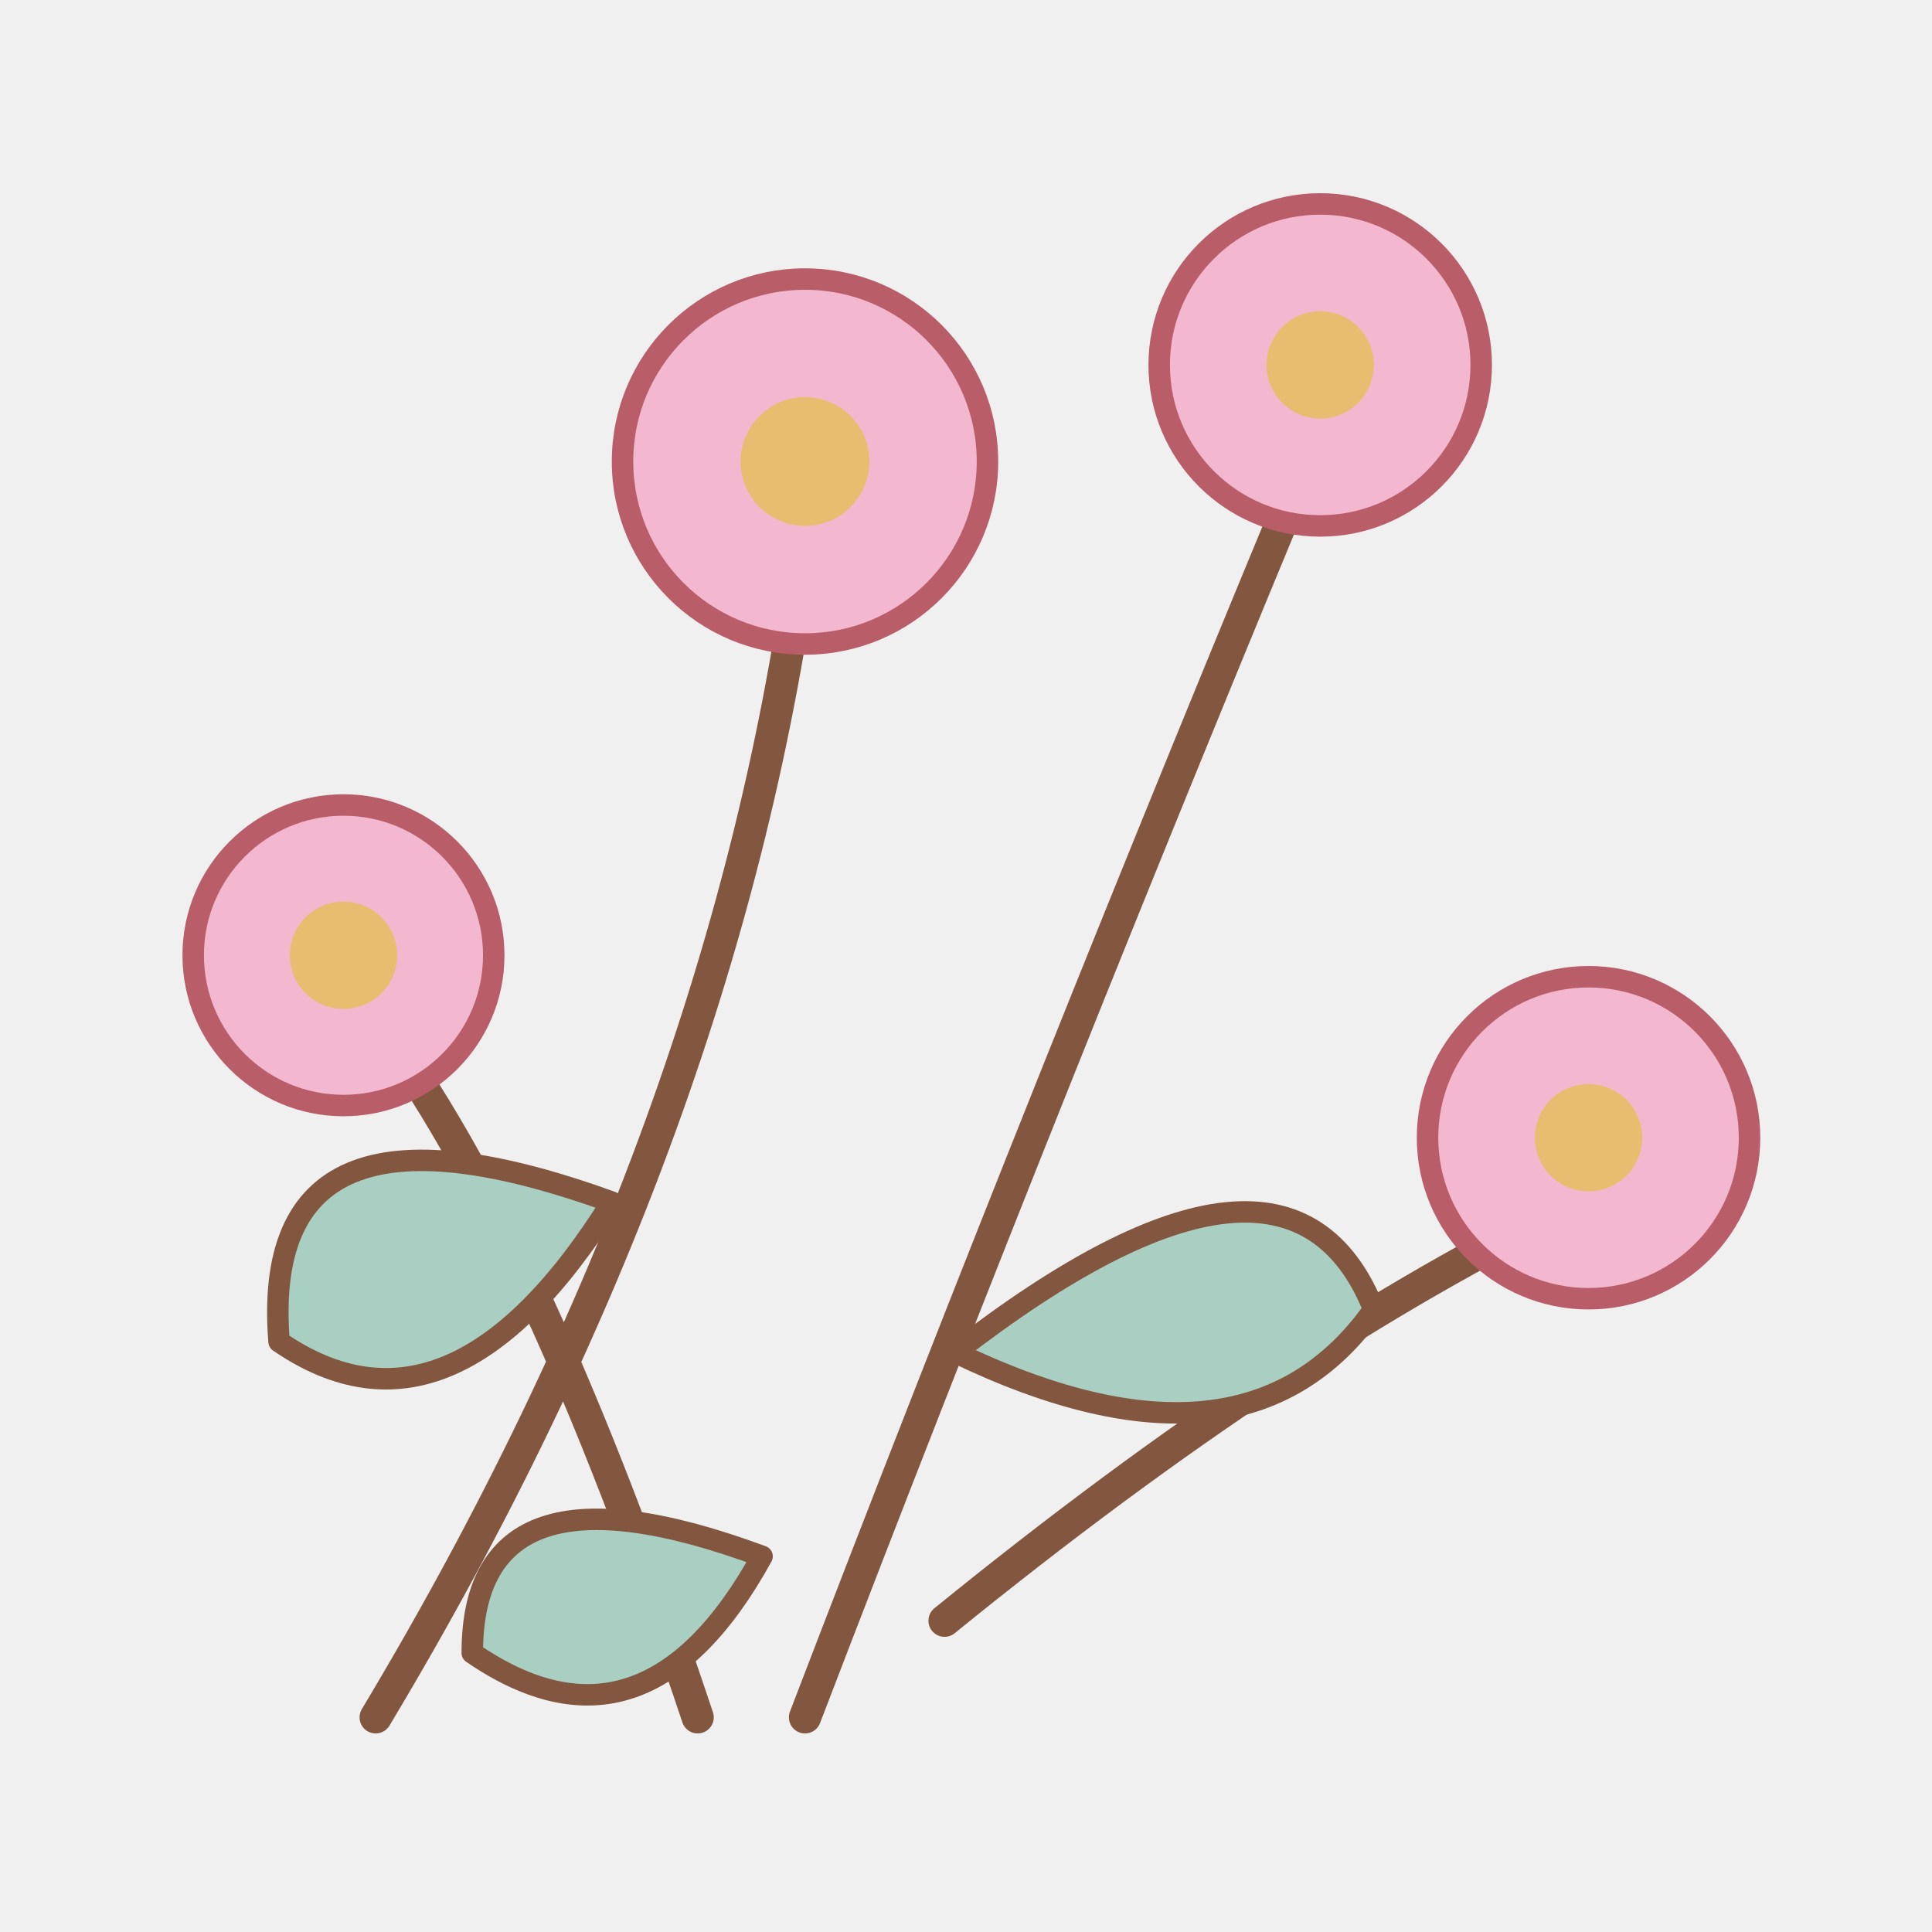
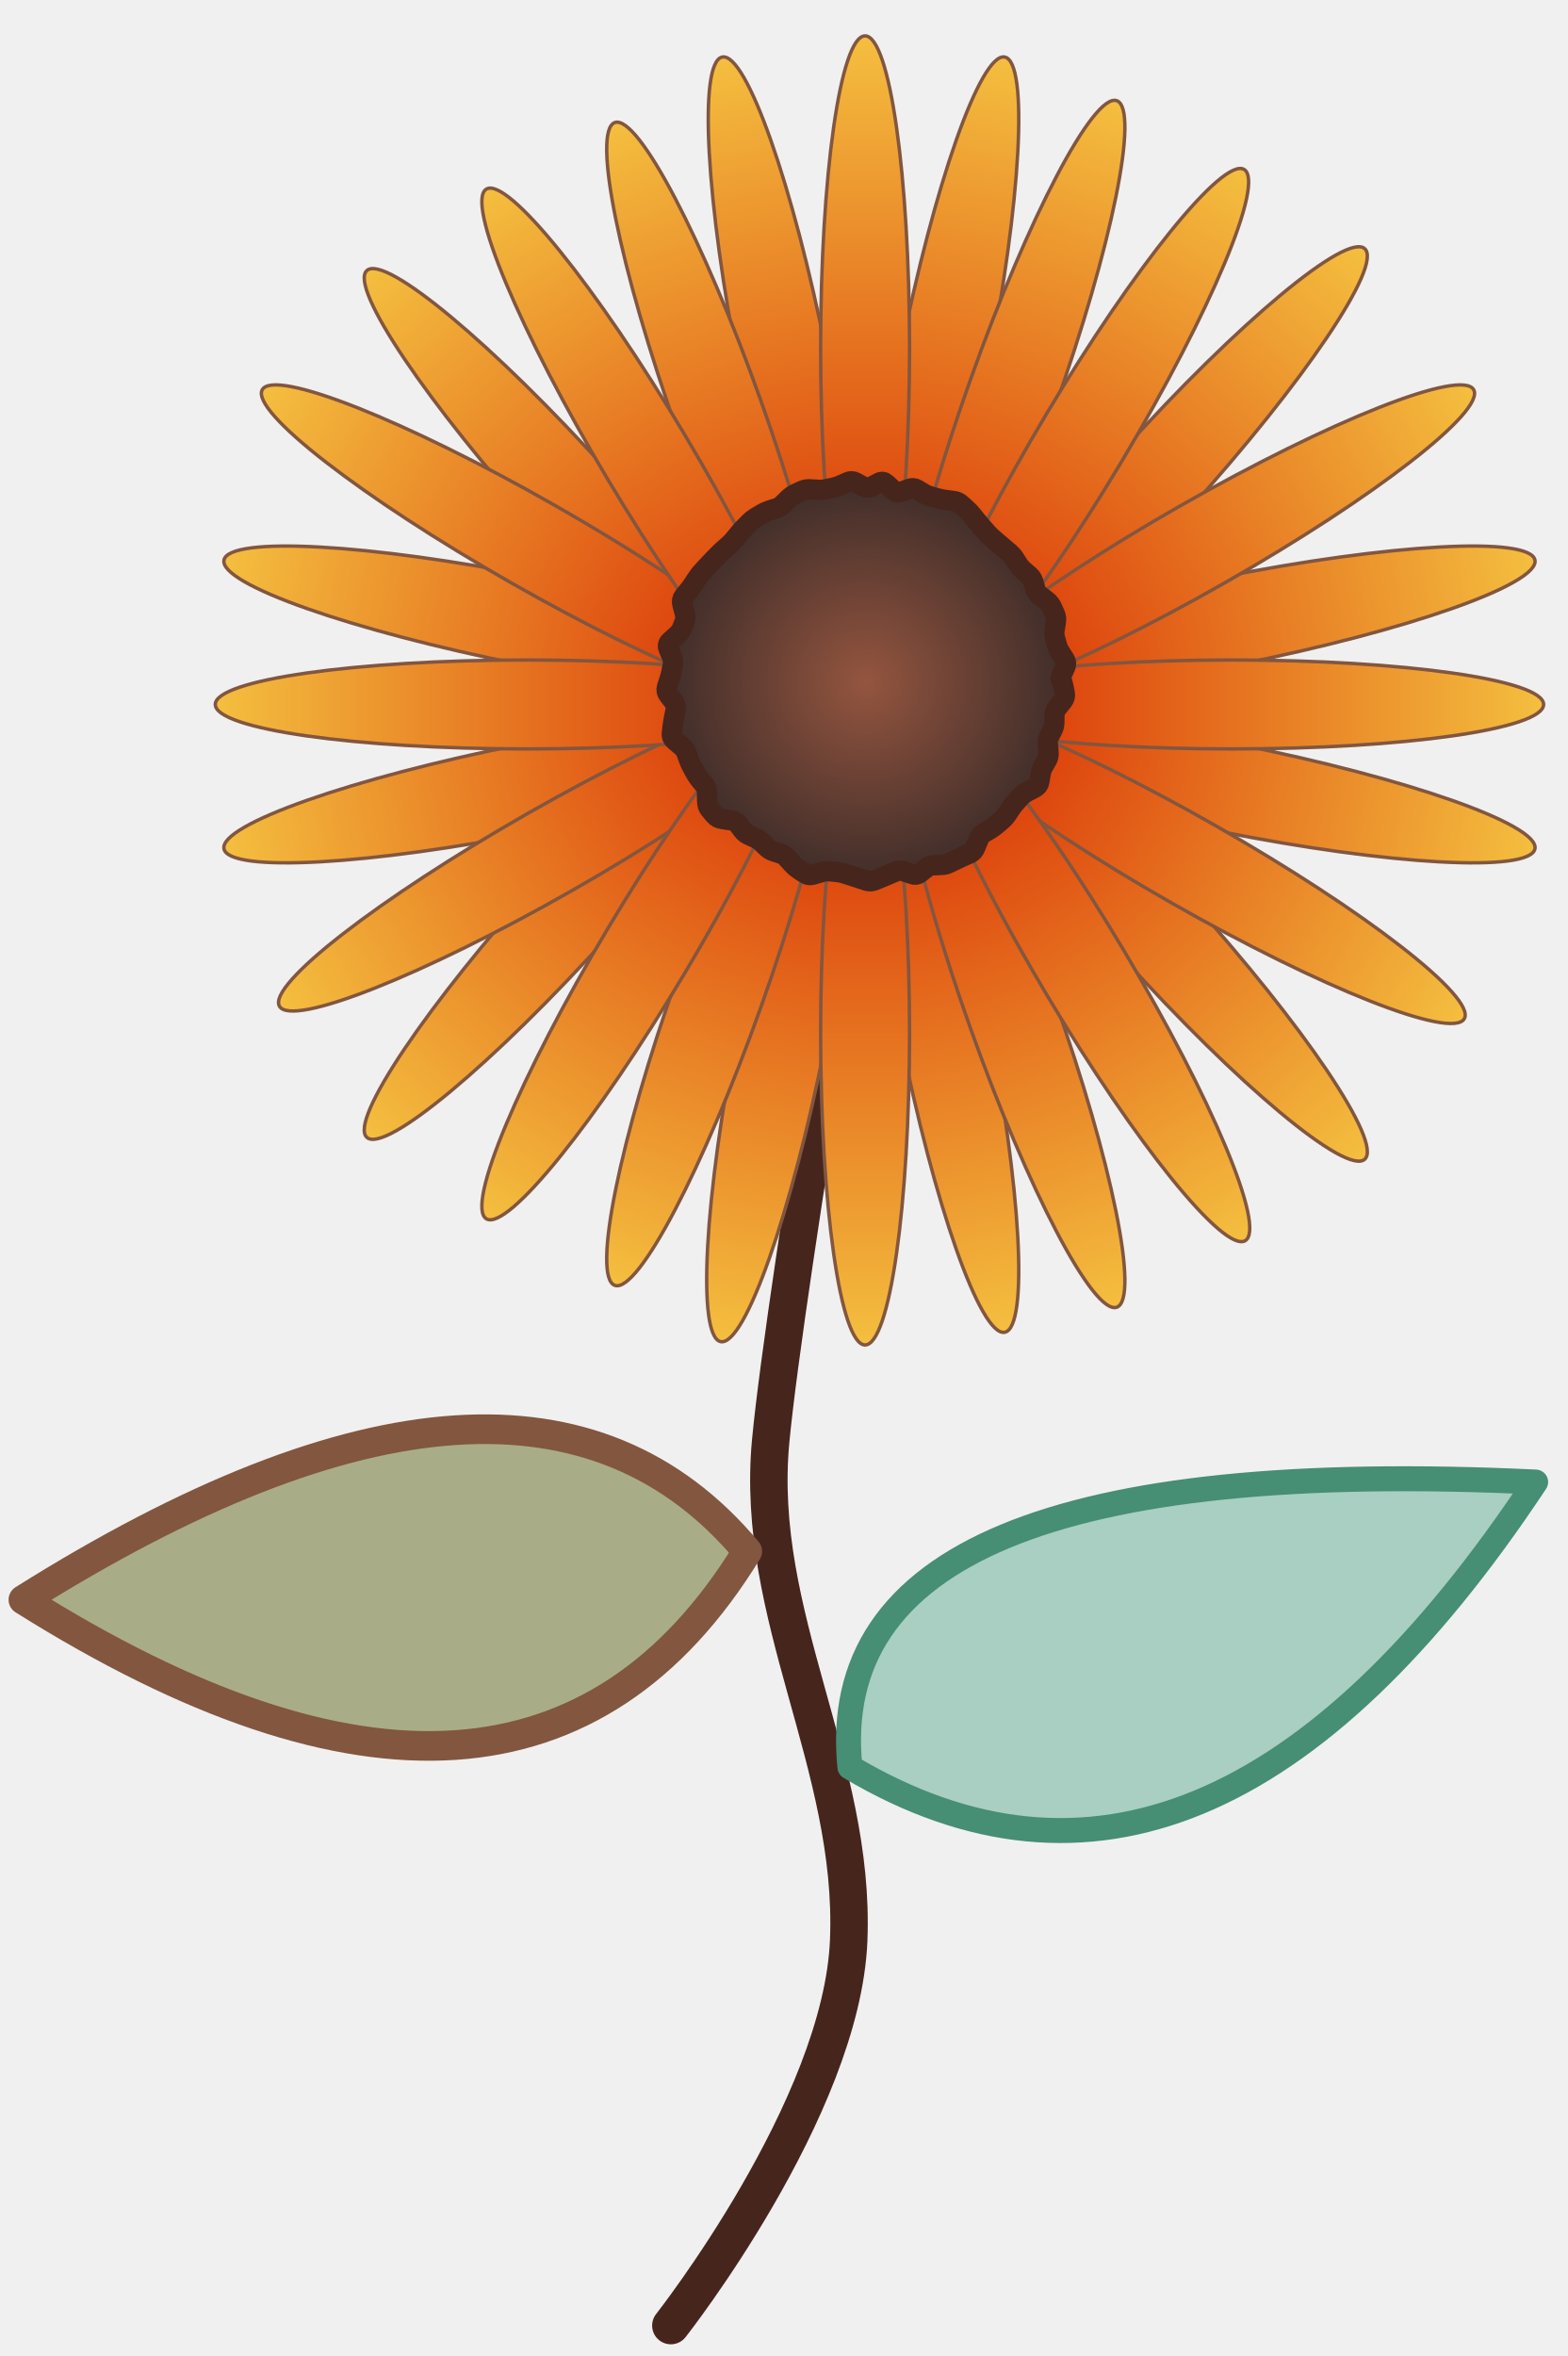
- <svg xmlns="http://www.w3.org/2000/svg" viewBox="0 0 180 180" fill="none" stroke-linecap="round" stroke-linejoin="round">
-   <g stroke="#82563f" stroke-width="3">
-     <path d="M35 160Q68 105 75 50M75 160Q98 100 123 40M65 160Q50 115 35 95M88 151Q120 125 147 112" />
+ <svg xmlns="http://www.w3.org/2000/svg" width="1005" height="1510" viewBox="0 0 1005 1510" fill="none">
+   <g clip-path="url(#clip0_28_124)">
+     <path d="M430 1490.5C430 1490.5 539.709 1351.07 544 1243.5C548.499 1130.7 483.363 1035.89 494 923.5C503.562 822.462 565.5 458 565.5 458" stroke-width="24" stroke-linecap="round" stroke="#46251D" />
+     <path d="M565.952 428.869C581.389 431.941 611.382 346.611 632.942 238.279C654.502 129.947 659.465 39.635 644.028 36.563C628.591 33.491 598.598 118.821 577.038 227.153C555.478 335.485 550.514 425.797 565.952 428.869Z" fill="url(#paint0_linear_28_124)" stroke-width="2.2" stroke-linecap="round" stroke-linejoin="round" stroke="#82563F" />
+     <path d="M591.563 465.952C588.491 481.389 673.821 511.382 782.153 532.942C890.486 554.502 980.797 559.465 983.869 544.028C986.942 528.591 901.611 498.598 793.279 477.038C684.947 455.478 594.635 450.514 591.563 465.952Z" fill="url(#paint1_linear_28_124)" stroke-width="2.2" stroke-linecap="round" stroke-linejoin="round" stroke="#82563F" />
+     <path d="M535.869 465.952C538.941 481.389 453.611 511.382 345.279 532.942C236.947 554.502 146.635 559.465 143.563 544.028C140.491 528.591 225.821 498.598 334.153 477.038C442.485 455.478 532.797 450.514 535.869 465.952Z" fill="url(#paint2_linear_28_124)" stroke-width="2.2" stroke-linecap="round" stroke-linejoin="round" stroke="#82563F" />
+     <path d="M565.952 461.563C581.389 458.491 611.382 543.821 632.942 652.153C654.502 760.486 659.465 850.797 644.028 853.869C628.591 856.942 598.598 771.611 577.038 663.279C555.478 554.947 550.514 464.635 565.952 461.563Z" fill="url(#paint3_linear_28_124)" stroke-width="2.2" stroke-linecap="round" stroke-linejoin="round" stroke="#82563F" />
+     <path d="M606.691 456.261C618.373 466.809 687.855 408.903 761.882 326.923C835.909 244.944 886.45 169.934 874.768 159.385C863.086 148.836 793.605 206.743 719.577 288.722C645.55 370.702 595.009 445.712 606.691 456.261Z" fill="url(#paint4_linear_28_124)" stroke-width="2.2" stroke-linecap="round" stroke-linejoin="round" stroke="#82563F" />
+     <path d="M606.691 446.101C618.373 435.552 687.855 493.458 761.882 575.438C835.909 657.417 886.45 732.427 874.768 742.976C863.086 753.525 793.605 695.618 719.577 613.639C645.55 531.659 595.009 456.649 606.691 446.101Z" fill="url(#paint5_linear_28_124)" stroke-width="2.2" stroke-linecap="round" stroke-linejoin="round" stroke="#82563F" />
+     <path d="M503.229 470.261C491.547 480.809 422.066 422.903 348.038 340.923C274.011 258.944 223.47 183.934 235.152 173.385C246.834 162.836 316.316 220.743 390.343 302.722C464.37 384.702 514.911 459.712 503.229 470.261Z" fill="url(#paint6_linear_28_124)" stroke-width="2.2" stroke-linecap="round" stroke-linejoin="round" stroke="#82563F" />
+     <path d="M503.229 432.101C491.547 421.552 422.066 479.458 348.038 561.438C274.011 643.417 223.47 718.427 235.152 728.976C246.834 739.525 316.316 681.618 390.343 599.639C464.37 517.659 514.911 442.649 503.229 432.101Z" fill="url(#paint7_linear_28_124)" stroke-width="2.2" stroke-linecap="round" stroke-linejoin="round" stroke="#82563F" />
+     <path d="M541.028 428.869C525.591 431.941 495.598 346.611 474.038 238.279C452.478 129.947 447.514 39.635 462.952 36.563C478.389 33.491 508.382 118.821 529.942 227.153C551.502 335.485 556.465 425.797 541.028 428.869Z" fill="url(#paint8_linear_28_124)" stroke-width="2.2" stroke-linecap="round" stroke-linejoin="round" stroke="#82563F" />
+     <path d="M591.563 437.028C588.491 421.591 673.821 391.598 782.153 370.038C890.486 348.478 980.797 343.514 983.869 358.952C986.942 374.389 901.611 404.382 793.279 425.942C684.947 447.502 594.635 452.465 591.563 437.028Z" fill="url(#paint9_linear_28_124)" stroke-width="2.2" stroke-linecap="round" stroke-linejoin="round" stroke="#82563F" />
+     <path d="M535.869 437.028C538.941 421.591 453.611 391.598 345.279 370.038C236.947 348.478 146.635 343.514 143.563 358.952C140.491 374.389 225.821 404.382 334.153 425.942C442.485 447.502 532.797 452.465 535.869 437.028Z" fill="url(#paint10_linear_28_124)" stroke-width="2.2" stroke-linecap="round" stroke-linejoin="round" stroke="#82563F" />
+     <path d="M540.028 467.563C524.591 464.491 494.598 549.821 473.038 658.153C451.478 766.486 446.514 856.797 461.952 859.869C477.389 862.942 507.382 777.611 528.942 669.279C550.502 560.947 555.465 470.635 540.028 467.563Z" fill="url(#paint11_linear_28_124)" stroke-width="2.2" stroke-linecap="round" stroke-linejoin="round" stroke="#82563F" />
+     <path d="M581.854 441.439C567.023 436.167 584.993 347.522 621.992 243.446C658.991 139.37 701.007 59.274 715.838 64.546C730.669 69.819 712.698 158.463 675.699 262.539C638.701 366.615 596.684 446.711 581.854 441.439Z" fill="url(#paint12_linear_28_124)" stroke-width="2.2" stroke-linecap="round" stroke-linejoin="round" stroke="#82563F" />
+     <path d="M581.854 460.923C567.023 466.195 584.993 554.839 621.992 658.915C658.991 762.992 701.007 843.088 715.838 837.815C730.669 832.543 712.698 743.899 675.699 639.823C638.701 535.747 596.684 455.65 581.854 460.923Z" fill="url(#paint13_linear_28_124)" stroke-width="2.2" stroke-linecap="round" stroke-linejoin="round" stroke="#82563F" />
+     <path d="M528.067 455.439C542.898 450.167 524.927 361.522 487.928 257.446C450.929 153.37 408.913 73.274 394.082 78.546C379.252 83.819 397.222 172.463 434.221 276.539C471.22 380.615 513.236 460.711 528.067 455.439Z" fill="url(#paint14_linear_28_124)" stroke-width="2.2" stroke-linecap="round" stroke-linejoin="round" stroke="#82563F" />
+     <path d="M528.067 446.923C542.898 452.195 524.927 540.839 487.928 644.915C450.929 748.992 408.913 829.088 394.082 823.815C379.252 818.543 397.222 729.899 434.221 625.823C471.22 521.747 513.236 441.65 528.067 446.923Z" fill="url(#paint15_linear_28_124)" stroke-width="2.2" stroke-linecap="round" stroke-linejoin="round" stroke="#82563F" />
+     <path d="M554.5 423C570.24 423 583 333.457 583 223C583 112.543 570.24 23 554.5 23C538.76 23 526 112.543 526 223C526 333.457 538.76 423 554.5 423Z" fill="url(#paint16_linear_28_124)" stroke-width="2.2" stroke-linecap="round" stroke-linejoin="round" stroke="#82563F" />
+     <path d="M597.118 447.91C604.916 461.583 689.021 428.309 784.972 373.591C880.923 318.872 952.386 263.43 944.589 249.757C936.791 236.084 852.686 269.358 756.735 324.076C660.784 378.794 589.321 434.237 597.118 447.91Z" fill="url(#paint17_linear_28_124)" stroke-width="2.2" stroke-linecap="round" stroke-linejoin="round" stroke="#82563F" />
+     <path d="M515.589 447.91C507.791 461.583 423.687 428.309 327.735 373.591C231.784 318.872 160.321 263.43 168.118 249.757C175.916 236.084 260.021 269.358 355.972 324.076C451.923 378.794 523.386 434.237 515.589 447.91Z" fill="url(#paint18_linear_28_124)" stroke-width="2.2" stroke-linecap="round" stroke-linejoin="round" stroke="#82563F" />
+     <path d="M526.589 446.757C518.791 433.084 434.687 466.358 338.735 521.076C242.784 575.795 171.321 631.237 179.118 644.91C186.916 658.583 271.021 625.309 366.972 570.591C462.923 515.873 534.386 460.43 526.589 446.757Z" fill="url(#paint19_linear_28_124)" stroke-width="2.2" stroke-linecap="round" stroke-linejoin="round" stroke="#82563F" />
+     <path d="M591.118 454.757C598.916 441.084 683.021 474.358 778.972 529.076C874.923 583.795 946.386 639.237 938.589 652.91C930.791 666.583 846.686 633.309 750.735 578.591C654.784 523.873 583.321 468.43 591.118 454.757Z" fill="url(#paint20_linear_28_124)" stroke-width="2.2" stroke-linecap="round" stroke-linejoin="round" stroke="#82563F" />
+     <path d="M589.432 451.5C589.432 467.24 678.975 480 789.432 480C899.889 480 989.432 467.24 989.432 451.5C989.432 435.76 899.889 423 789.432 423C678.975 423 589.432 435.76 589.432 451.5Z" fill="url(#paint21_linear_28_124)" stroke-width="2.2" stroke-linecap="round" stroke-linejoin="round" stroke="#82563F" />
+     <path d="M538 451.5C538 467.24 448.457 480 338 480C227.543 480 138 467.24 138 451.5C138 435.76 227.543 423 338 423C448.457 423 538 435.76 538 451.5Z" fill="url(#paint22_linear_28_124)" stroke-width="2.2" stroke-linecap="round" stroke-linejoin="round" stroke="#82563F" />
+     <path d="M554.5 462C570.24 462 583 551.543 583 662C583 772.457 570.24 862 554.5 862C538.76 862 526 772.457 526 662C526 551.543 538.76 462 554.5 462Z" fill="url(#paint23_linear_28_124)" stroke-width="2.2" stroke-linecap="round" stroke-linejoin="round" stroke="#82563F" />
+     <path d="M592.474 452.095C605.99 460.161 662.832 389.807 719.434 294.954C776.036 200.102 810.963 116.67 797.447 108.604C783.93 100.539 727.088 170.893 670.487 265.745C613.885 360.598 578.957 444.029 592.474 452.095Z" fill="url(#paint24_linear_28_124)" stroke-width="2.2" stroke-linecap="round" stroke-linejoin="round" stroke="#82563F" />
+     <path d="M593.189 451.677C606.705 443.611 663.548 513.965 720.149 608.818C776.751 703.67 811.679 787.102 798.162 795.168C784.646 803.233 727.804 732.879 671.202 638.027C614.6 543.174 579.673 459.743 593.189 451.677Z" fill="url(#paint25_linear_28_124)" stroke-width="2.2" stroke-linecap="round" stroke-linejoin="round" stroke="#82563F" />
+     <path d="M516.731 464.685C503.215 472.751 446.373 402.396 389.771 307.544C333.169 212.692 298.242 129.26 311.758 121.194C325.275 113.128 382.117 183.483 438.719 278.335C495.32 373.188 530.248 456.619 516.731 464.685Z" fill="url(#paint26_linear_28_124)" stroke-width="2.2" stroke-linecap="round" stroke-linejoin="round" stroke="#82563F" />
+     <path d="M516.731 437.677C503.215 429.611 446.373 499.965 389.771 594.818C333.169 689.67 298.242 773.102 311.758 781.168C325.275 789.233 382.117 718.879 438.719 624.027C495.32 529.174 530.248 445.743 516.731 437.677Z" fill="url(#paint27_linear_28_124)" stroke-width="2.2" stroke-linecap="round" stroke-linejoin="round" stroke="#82563F" />
+     <path d="M681 437C681 506.588 624.588 563 555 563C485.412 563 429 506.588 429 437C429 367.412 485.412 311 555 311C624.588 311 681 367.412 681 437Z" fill="url(#paint28_radial_28_124)" />
+     <path d="M682.011 441.966L682.516 444.45C682.853 446.105 682.43 447.678 681.249 449.168L679.477 451.403L677.705 453.638C676.523 455.128 675.92 456.68 675.895 458.295L675.858 460.717L675.821 463.139C675.796 464.754 675.417 466.283 674.685 467.726L673.585 469.892L672.486 472.057C671.753 473.501 671.469 475.106 671.632 476.872L671.878 479.522L672.123 482.171C672.287 483.938 671.964 485.531 671.154 486.951L669.939 489.081L668.723 491.211C667.913 492.631 667.359 494.198 667.062 495.911L666.615 498.48L666.168 501.05C665.871 502.762 664.895 504.051 663.241 504.916L660.76 506.214L658.279 507.511C656.625 508.376 655.264 509.401 654.195 510.586L652.592 512.363L650.989 514.14C649.92 515.325 648.939 516.589 648.045 517.932L646.704 519.948L645.364 521.963C644.47 523.306 643.412 524.498 642.191 525.537L640.36 527.097L638.528 528.657C637.307 529.697 636.006 530.628 634.626 531.45L632.556 532.683L630.487 533.917C629.107 534.739 628.052 536.048 627.322 537.845L626.228 540.539L625.133 543.234C624.403 545.031 623.277 546.266 621.754 546.941L619.469 547.953L617.184 548.965C615.661 549.639 614.158 550.337 612.675 551.057L610.45 552.137L608.226 553.217C606.742 553.937 605.14 554.33 603.42 554.394L600.838 554.491L598.257 554.589C596.537 554.653 594.989 555.23 593.615 556.32L591.554 557.955L589.493 559.589C588.119 560.679 586.537 560.914 584.747 560.295L582.062 559.366L579.376 558.437C577.586 557.817 575.93 557.831 574.409 558.477L572.126 559.447L569.844 560.416C568.322 561.063 566.764 561.713 565.169 562.368L562.776 563.35L560.384 564.332C558.789 564.986 557.177 565.043 555.548 564.503L553.105 563.692L550.662 562.881C549.033 562.34 547.437 561.823 545.873 561.328L543.527 560.587L541.182 559.845C539.618 559.351 538.041 559.029 536.452 558.878L534.068 558.653L531.684 558.428C530.095 558.278 528.391 558.468 526.571 559L523.841 559.798L521.111 560.595C519.291 561.127 517.665 560.924 516.235 559.986L514.089 558.58L511.944 557.173C510.513 556.235 509.205 555.106 508.019 553.784L506.241 551.802L504.462 549.819C503.277 548.498 501.916 547.59 500.38 547.095L498.076 546.353L495.772 545.612C494.236 545.117 492.884 544.307 491.714 543.182L489.96 541.494L488.206 539.806C487.037 538.68 485.713 537.782 484.235 537.111L482.017 536.104L479.8 535.096C478.322 534.425 477.094 533.44 476.117 532.142L474.651 530.195L473.186 528.247C472.209 526.949 470.727 526.144 468.742 525.83L465.765 525.361L462.787 524.891C460.802 524.578 459.272 523.785 458.196 522.513L456.583 520.604L454.97 518.696C453.895 517.423 453.332 515.803 453.281 513.834L453.205 510.881L453.129 507.929C453.079 505.96 452.545 504.356 451.529 503.117L450.004 501.257L448.479 499.398C447.463 498.159 446.573 496.837 445.809 495.432L444.663 493.326L443.517 491.219C442.753 489.815 442.097 488.362 441.548 486.861L440.724 484.609L439.901 482.356C439.352 480.855 438.343 479.486 436.873 478.25L434.669 476.395L432.465 474.54C430.996 473.304 430.371 471.81 430.59 470.059L430.919 467.433L431.248 464.807C431.467 463.056 431.752 461.342 432.103 459.664L432.629 457.148L433.155 454.633C433.505 452.955 433.096 451.355 431.926 449.83L430.171 447.544L428.417 445.258C427.247 443.733 426.929 442.151 427.463 440.509L428.265 438.047L429.066 435.585C429.6 433.943 430.025 432.329 430.341 430.741L430.815 428.36L431.29 425.978C431.606 424.391 431.4 422.716 430.671 420.955L429.577 418.313L428.484 415.671C427.755 413.91 428.128 412.362 429.605 411.026L431.819 409.023L434.033 407.02C435.509 405.685 436.536 404.279 437.114 402.804L437.981 400.59L438.849 398.377C439.427 396.902 439.457 395.187 438.939 393.233L438.162 390.302L437.385 387.371C436.868 385.417 437.141 383.78 438.207 382.459L439.806 380.479L441.405 378.498C442.471 377.178 443.455 375.833 444.357 374.464L445.71 372.409L447.063 370.355C447.965 368.985 448.975 367.699 450.091 366.496L451.766 364.691L453.441 362.887C454.558 361.684 455.679 360.502 456.806 359.34L458.495 357.598L460.184 355.855C461.31 354.693 462.475 353.58 463.679 352.513L465.484 350.914L467.289 349.315C468.493 348.249 469.61 347.086 470.64 345.825L472.185 343.934L473.731 342.044C474.761 340.783 475.851 339.565 477.001 338.391L478.726 336.629L480.451 334.867C481.6 333.692 482.875 332.683 484.275 331.839L486.375 330.572L488.475 329.306C489.874 328.462 491.359 327.787 492.927 327.281L495.28 326.521L497.633 325.762C499.201 325.256 500.607 324.391 501.849 323.168L503.711 321.332L505.574 319.496C506.816 318.272 508.194 317.307 509.708 316.6L511.98 315.539L514.251 314.479C515.765 313.772 517.389 313.473 519.123 313.581L521.723 313.743L524.324 313.905C526.058 314.013 527.722 313.9 529.315 313.566L531.705 313.065L534.095 312.564C535.688 312.23 537.275 311.71 538.857 311.004L541.229 309.945L543.602 308.885C545.184 308.179 546.806 308.279 548.469 309.186L550.964 310.546L553.458 311.906C555.121 312.812 556.79 312.83 558.464 311.958L560.976 310.651L563.487 309.344C565.161 308.472 566.732 308.718 568.199 310.081L570.4 312.126L572.601 314.171C574.068 315.534 575.692 315.891 577.473 315.242L580.144 314.27L582.816 313.297C584.597 312.648 586.214 312.759 587.669 313.63L589.851 314.937L592.032 316.243C593.487 317.114 595.002 317.764 596.577 318.193L598.94 318.836L601.303 319.479C602.879 319.908 604.526 320.232 606.246 320.452L608.826 320.781L611.406 321.11C613.125 321.329 614.615 322.011 615.873 323.156L617.761 324.872L619.649 326.589C620.908 327.733 622.07 328.968 623.137 330.294L624.738 332.282L626.338 334.27C627.405 335.595 628.475 336.864 629.549 338.076L631.158 339.893L632.768 341.711C633.841 342.923 634.979 344.045 636.18 345.077L637.983 346.626L639.786 348.175C640.987 349.207 642.2 350.242 643.424 351.278L645.259 352.833L647.094 354.389C648.317 355.425 649.361 356.618 650.224 357.968L651.52 359.992L652.815 362.017C653.679 363.366 654.739 364.584 655.995 365.668L657.88 367.295L659.765 368.922C661.022 370.007 661.879 371.343 662.335 372.931L663.021 375.312L663.706 377.693C664.163 379.28 665.115 380.629 666.562 381.739L668.733 383.404L670.904 385.069C672.352 386.179 673.422 387.49 674.115 389L675.154 391.266L676.194 393.532C676.887 395.042 677.094 396.69 676.814 398.475L676.395 401.152L675.976 403.829C675.696 405.614 675.772 407.282 676.202 408.832L676.847 411.159L677.493 413.485C677.923 415.036 678.624 416.575 679.596 418.102L681.053 420.393L682.51 422.684C683.482 424.211 683.591 425.815 682.836 427.494L681.705 430.014L680.573 432.533C679.819 434.213 679.572 435.215 679.831 435.54L680.221 436.026L680.61 436.513C680.87 436.838 681.168 437.828 681.505 439.483L682.011 441.966Z" stroke-width="13" stroke="#46251D" />
+     <path d="M984.309 949.863C677.552 935.29 531.039 996.192 544.769 1132.57C697 1223.21 843.513 1162.31 984.309 949.863Z" fill="#A8CFC1" stroke-width="16" stroke-linecap="round" stroke-linejoin="round" stroke="#468E74" />
+     <path d="M15 1025.31C229.154 890.775 383.82 880.426 479 994.262C383.82 1149.49 229.154 1159.84 15 1025.31Z" fill="#A8AD87" stroke-width="19" stroke-linecap="round" stroke-linejoin="round" stroke="#82563F" />
  </g>
-   <g fill="#f3b8d0" stroke="#b95d68" stroke-width="2">
-     <circle cx="75" cy="43" r="17" />
-     <circle cx="123" cy="34" r="15" />
-     <circle cx="32" cy="89" r="14" />
-     <circle cx="148" cy="106" r="15" />
-   </g>
-   <g fill="#e9bd70">
-     <circle cx="75" cy="43" r="6" />
-     <circle cx="123" cy="34" r="5" />
-     <circle cx="32" cy="89" r="5" />
-     <circle cx="148" cy="106" r="5" />
-   </g>
-   <g fill="#a8cfc1" stroke="#82563f" stroke-width="2">
-     <path d="M57 112Q24 100 26 125Q42 136 57 112Z" />
-     <path d="M89 126Q120 102 128 122Q116 139 89 126Z" />
-     <path d="M71 145Q44 135 44 154Q60 165 71 145Z" />
-   </g>
+   <defs>
+     <linearGradient id="paint0_linear_28_124" x1="644.028" y1="36.563" x2="565.952" y2="428.869" gradientUnits="userSpaceOnUse">
+       <stop stop-color="#F4BF3F" />
+       <stop offset="1" stop-color="#D72300" />
+     </linearGradient>
+     <linearGradient id="paint1_linear_28_124" x1="983.869" y1="544.028" x2="591.563" y2="465.952" gradientUnits="userSpaceOnUse">
+       <stop stop-color="#F4BF3F" />
+       <stop offset="1" stop-color="#D72300" />
+     </linearGradient>
+     <linearGradient id="paint2_linear_28_124" x1="143.563" y1="544.028" x2="535.869" y2="465.952" gradientUnits="userSpaceOnUse">
+       <stop stop-color="#F4BF3F" />
+       <stop offset="1" stop-color="#D72300" />
+     </linearGradient>
+     <linearGradient id="paint3_linear_28_124" x1="644.028" y1="853.869" x2="565.952" y2="461.563" gradientUnits="userSpaceOnUse">
+       <stop stop-color="#F4BF3F" />
+       <stop offset="1" stop-color="#D72300" />
+     </linearGradient>
+     <linearGradient id="paint4_linear_28_124" x1="874.768" y1="159.385" x2="606.691" y2="456.261" gradientUnits="userSpaceOnUse">
+       <stop stop-color="#F4BF3F" />
+       <stop offset="1" stop-color="#D72300" />
+     </linearGradient>
+     <linearGradient id="paint5_linear_28_124" x1="874.768" y1="742.976" x2="606.691" y2="446.101" gradientUnits="userSpaceOnUse">
+       <stop stop-color="#F4BF3F" />
+       <stop offset="1" stop-color="#D72300" />
+     </linearGradient>
+     <linearGradient id="paint6_linear_28_124" x1="235.152" y1="173.385" x2="503.229" y2="470.261" gradientUnits="userSpaceOnUse">
+       <stop stop-color="#F4BF3F" />
+       <stop offset="1" stop-color="#D72300" />
+     </linearGradient>
+     <linearGradient id="paint7_linear_28_124" x1="235.152" y1="728.976" x2="503.229" y2="432.101" gradientUnits="userSpaceOnUse">
+       <stop stop-color="#F4BF3F" />
+       <stop offset="1" stop-color="#D72300" />
+     </linearGradient>
+     <linearGradient id="paint8_linear_28_124" x1="462.952" y1="36.563" x2="541.028" y2="428.869" gradientUnits="userSpaceOnUse">
+       <stop stop-color="#F4BF3F" />
+       <stop offset="1" stop-color="#D72300" />
+     </linearGradient>
+     <linearGradient id="paint9_linear_28_124" x1="983.869" y1="358.952" x2="591.563" y2="437.028" gradientUnits="userSpaceOnUse">
+       <stop stop-color="#F4BF3F" />
+       <stop offset="1" stop-color="#D72300" />
+     </linearGradient>
+     <linearGradient id="paint10_linear_28_124" x1="143.563" y1="358.952" x2="535.869" y2="437.028" gradientUnits="userSpaceOnUse">
+       <stop stop-color="#F4BF3F" />
+       <stop offset="1" stop-color="#D72300" />
+     </linearGradient>
+     <linearGradient id="paint11_linear_28_124" x1="461.952" y1="859.869" x2="540.028" y2="467.563" gradientUnits="userSpaceOnUse">
+       <stop stop-color="#F4BF3F" />
+       <stop offset="1" stop-color="#D72300" />
+     </linearGradient>
+     <linearGradient id="paint12_linear_28_124" x1="715.838" y1="64.546" x2="581.854" y2="441.439" gradientUnits="userSpaceOnUse">
+       <stop stop-color="#F4BF3F" />
+       <stop offset="1" stop-color="#D72300" />
+     </linearGradient>
+     <linearGradient id="paint13_linear_28_124" x1="715.838" y1="837.815" x2="581.854" y2="460.923" gradientUnits="userSpaceOnUse">
+       <stop stop-color="#F4BF3F" />
+       <stop offset="1" stop-color="#D72300" />
+     </linearGradient>
+     <linearGradient id="paint14_linear_28_124" x1="394.082" y1="78.546" x2="528.067" y2="455.439" gradientUnits="userSpaceOnUse">
+       <stop stop-color="#F4BF3F" />
+       <stop offset="1" stop-color="#D72300" />
+     </linearGradient>
+     <linearGradient id="paint15_linear_28_124" x1="394.082" y1="823.815" x2="528.067" y2="446.923" gradientUnits="userSpaceOnUse">
+       <stop stop-color="#F4BF3F" />
+       <stop offset="1" stop-color="#D72300" />
+     </linearGradient>
+     <linearGradient id="paint16_linear_28_124" x1="554.5" y1="23" x2="554.5" y2="423" gradientUnits="userSpaceOnUse">
+       <stop stop-color="#F4BF3F" />
+       <stop offset="1" stop-color="#D72300" />
+     </linearGradient>
+     <linearGradient id="paint17_linear_28_124" x1="944.589" y1="249.757" x2="597.118" y2="447.91" gradientUnits="userSpaceOnUse">
+       <stop stop-color="#F4BF3F" />
+       <stop offset="1" stop-color="#D72300" />
+     </linearGradient>
+     <linearGradient id="paint18_linear_28_124" x1="168.118" y1="249.757" x2="515.589" y2="447.91" gradientUnits="userSpaceOnUse">
+       <stop stop-color="#F4BF3F" />
+       <stop offset="1" stop-color="#D72300" />
+     </linearGradient>
+     <linearGradient id="paint19_linear_28_124" x1="179.118" y1="644.91" x2="526.589" y2="446.757" gradientUnits="userSpaceOnUse">
+       <stop stop-color="#F4BF3F" />
+       <stop offset="1" stop-color="#D72300" />
+     </linearGradient>
+     <linearGradient id="paint20_linear_28_124" x1="938.589" y1="652.91" x2="591.118" y2="454.757" gradientUnits="userSpaceOnUse">
+       <stop stop-color="#F4BF3F" />
+       <stop offset="1" stop-color="#D72300" />
+     </linearGradient>
+     <linearGradient id="paint21_linear_28_124" x1="989.432" y1="451.5" x2="589.432" y2="451.5" gradientUnits="userSpaceOnUse">
+       <stop stop-color="#F4BF3F" />
+       <stop offset="0.567" stop-color="#E4671B" />
+       <stop offset="1" stop-color="#D72300" />
+     </linearGradient>
+     <linearGradient id="paint22_linear_28_124" x1="138" y1="451.5" x2="538" y2="451.5" gradientUnits="userSpaceOnUse">
+       <stop stop-color="#F4BF3F" />
+       <stop offset="1" stop-color="#D72300" />
+     </linearGradient>
+     <linearGradient id="paint23_linear_28_124" x1="554.5" y1="862" x2="554.5" y2="462" gradientUnits="userSpaceOnUse">
+       <stop stop-color="#F4BF3F" />
+       <stop offset="1" stop-color="#D72300" />
+     </linearGradient>
+     <linearGradient id="paint24_linear_28_124" x1="797.447" y1="108.604" x2="592.474" y2="452.095" gradientUnits="userSpaceOnUse">
+       <stop stop-color="#F4BF3F" />
+       <stop offset="1" stop-color="#D72300" />
+     </linearGradient>
+     <linearGradient id="paint25_linear_28_124" x1="798.162" y1="795.168" x2="593.189" y2="451.677" gradientUnits="userSpaceOnUse">
+       <stop stop-color="#F4BF3F" />
+       <stop offset="1" stop-color="#D72300" />
+     </linearGradient>
+     <linearGradient id="paint26_linear_28_124" x1="311.758" y1="121.194" x2="516.731" y2="464.685" gradientUnits="userSpaceOnUse">
+       <stop stop-color="#F4BF3F" />
+       <stop offset="1" stop-color="#D72300" />
+     </linearGradient>
+     <linearGradient id="paint27_linear_28_124" x1="311.758" y1="781.168" x2="516.731" y2="437.677" gradientUnits="userSpaceOnUse">
+       <stop stop-color="#F4BF3F" />
+       <stop offset="1" stop-color="#D72300" />
+     </linearGradient>
+     <radialGradient id="paint28_radial_28_124" cx="0" cy="0" r="1" gradientUnits="userSpaceOnUse" gradientTransform="translate(555 437) rotate(90) scale(126)">
+       <stop stop-color="#94553F" />
+       <stop offset="1" stop-color="#412E2A" />
+     </radialGradient>
+     <clipPath id="clip0_28_124">
+       <rect width="1005" height="1510" fill="white" />
+     </clipPath>
+   </defs>
</svg>
